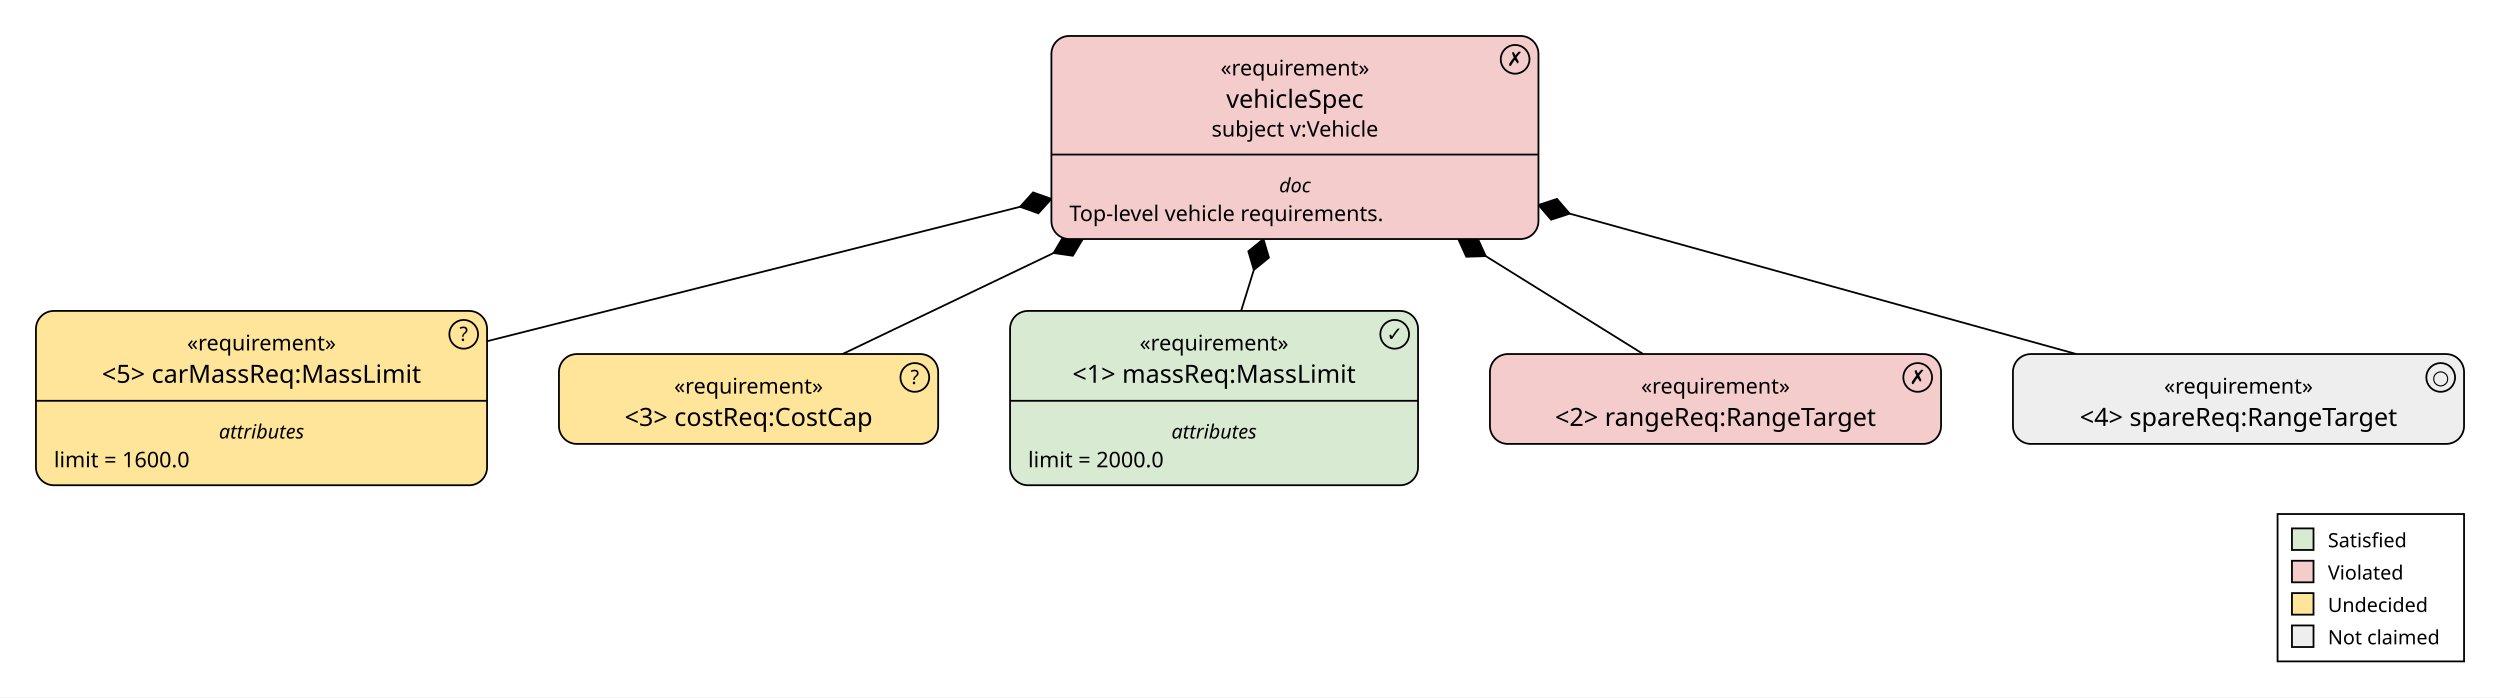
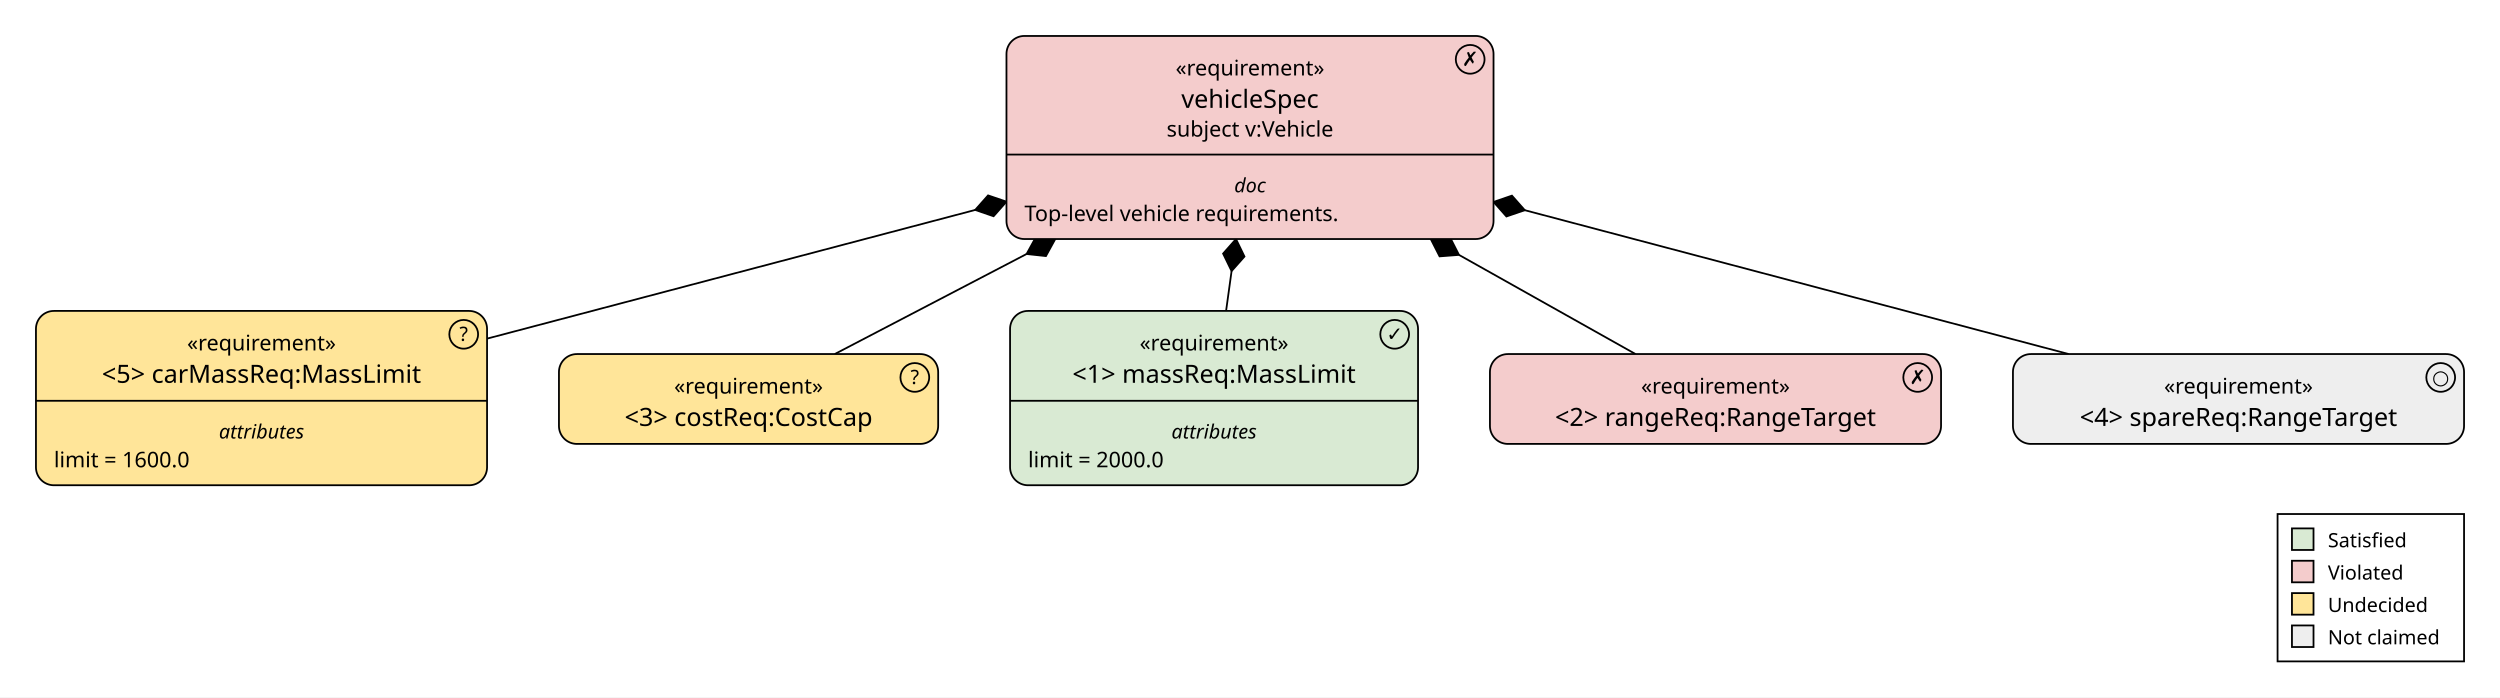
<svg xmlns="http://www.w3.org/2000/svg" width="1391" height="388" viewBox="0 0 1391 388" font-family="sans-serif">
  <rect x="0" y="0" width="1391" height="388" fill="#ffffff" />
-   <polyline points="567.55,115.07 271,189.85" fill="none" stroke="#000000" />
-   <polygon points="585,110.67 574.81,107.05 567.55,115.07 577.74,118.69" fill="#000000" stroke="#000000" />
-   <polyline points="586.22,140.77 468.73,197" fill="none" stroke="#000000" />
-   <polygon points="602.45,133 591.74,131.47 586.22,140.77 596.92,142.3" fill="#000000" stroke="#000000" />
-   <polyline points="697.63,150.19 690.55,173" fill="none" stroke="#000000" />
-   <polygon points="702.97,133 694.57,139.82 697.63,150.19 706.03,143.37" fill="#000000" stroke="#000000" />
-   <polyline points="826.65,142.5 914.29,197" fill="none" stroke="#000000" />
-   <polygon points="811.37,133 815.84,142.85 826.65,142.5 822.18,132.66" fill="#000000" stroke="#000000" />
-   <polyline points="873.35,118.86 1155.29,197" fill="none" stroke="#000000" />
-   <polygon points="856,114.05 863.07,122.24 873.35,118.86 866.28,110.67" fill="#000000" stroke="#000000" />
-   <rect x="585" y="20" width="271" height="113" rx="10" fill="#f4cccc" stroke="#000000" />
-   <text x="720.5" y="42" text-anchor="middle" font-size="12">«requirement»</text>
-   <text x="720.5" y="60" text-anchor="middle" font-size="14">vehicleSpec</text>
-   <text x="720.5" y="76" text-anchor="middle" font-size="12">subject v:Vehicle</text>
-   <rect x="835" y="25" width="16" height="16" rx="8" fill="none" stroke="#000000" />
-   <text x="843" y="36.67" text-anchor="middle" font-size="11">✗</text>
-   <polyline points="585,86 856,86" fill="none" stroke="#000000" />
-   <text x="720.5" y="107" text-anchor="middle" font-size="11" font-style="italic">doc</text>
-   <text x="595" y="123" text-anchor="start" font-size="12">Top-level vehicle requirements.</text>
+   <polyline points="542.59,116.81 271,188.41" fill="none" stroke="#000000" />
+   <polygon points="560,112.22 549.77,108.72 542.59,116.81 552.83,120.32" fill="#000000" stroke="#000000" />
+   <polyline points="571.2,141.32 464.44,197" fill="none" stroke="#000000" />
+   <polygon points="587.16,133 576.41,131.84 571.2,141.32 581.95,142.48" fill="#000000" stroke="#000000" />
+   <polyline points="685.25,150.83 682.19,173" fill="none" stroke="#000000" />
+   <polygon points="687.71,133 680.53,141.1 685.25,150.83 692.42,142.74" fill="#000000" stroke="#000000" />
+   <polyline points="811.77,141.82 910,197" fill="none" stroke="#000000" />
+   <polygon points="796.07,133 800.98,142.64 811.77,141.82 806.86,132.18" fill="#000000" stroke="#000000" />
+   <polyline points="848.4,116.95 1151,197" fill="none" stroke="#000000" />
+   <polygon points="831,112.35 838.17,120.45 848.4,116.95 841.24,108.85" fill="#000000" stroke="#000000" />
+   <rect x="560" y="20" width="271" height="113" rx="10" fill="#f4cccc" stroke="#000000" />
+   <text x="695.5" y="42" text-anchor="middle" font-size="12">«requirement»</text>
+   <text x="695.5" y="60" text-anchor="middle" font-size="14">vehicleSpec</text>
+   <text x="695.5" y="76" text-anchor="middle" font-size="12">subject v:Vehicle</text>
+   <rect x="810" y="25" width="16" height="16" rx="8" fill="none" stroke="#000000" />
+   <text x="818" y="36.67" text-anchor="middle" font-size="11">✗</text>
+   <polyline points="560,86 831,86" fill="none" stroke="#000000" />
+   <text x="695.5" y="107" text-anchor="middle" font-size="11" font-style="italic">doc</text>
+   <text x="570" y="123" text-anchor="start" font-size="12">Top-level vehicle requirements.</text>
  <rect x="20" y="173" width="251" height="97" rx="10" fill="#ffe599" stroke="#000000" />
  <text x="145.5" y="195" text-anchor="middle" font-size="12">«requirement»</text>
  <text x="145.5" y="213" text-anchor="middle" font-size="14">&lt;5&gt; carMassReq:MassLimit</text>
  <rect x="250" y="178" width="16" height="16" rx="8" fill="none" stroke="#000000" />
  <text x="258" y="189.67" text-anchor="middle" font-size="11">?</text>
  <polyline points="20,223 271,223" fill="none" stroke="#000000" />
  <text x="145.5" y="244" text-anchor="middle" font-size="11" font-style="italic">attributes</text>
  <text x="30" y="260" text-anchor="start" font-size="12">limit = 1600.0</text>
  <rect x="311" y="197" width="211" height="50" rx="10" fill="#ffe599" stroke="#000000" />
  <text x="416.5" y="219" text-anchor="middle" font-size="12">«requirement»</text>
  <text x="416.5" y="237" text-anchor="middle" font-size="14">&lt;3&gt; costReq:CostCap</text>
  <rect x="501" y="202" width="16" height="16" rx="8" fill="none" stroke="#000000" />
  <text x="509" y="213.67" text-anchor="middle" font-size="11">?</text>
  <rect x="562" y="173" width="227" height="97" rx="10" fill="#d9ead3" stroke="#000000" />
  <text x="675.5" y="195" text-anchor="middle" font-size="12">«requirement»</text>
  <text x="675.5" y="213" text-anchor="middle" font-size="14">&lt;1&gt; massReq:MassLimit</text>
  <rect x="768" y="178" width="16" height="16" rx="8" fill="none" stroke="#000000" />
  <text x="776" y="189.67" text-anchor="middle" font-size="11">✓</text>
  <polyline points="562,223 789,223" fill="none" stroke="#000000" />
  <text x="675.5" y="244" text-anchor="middle" font-size="11" font-style="italic">attributes</text>
  <text x="572" y="260" text-anchor="start" font-size="12">limit = 2000.0</text>
  <rect x="829" y="197" width="251" height="50" rx="10" fill="#f4cccc" stroke="#000000" />
  <text x="954.5" y="219" text-anchor="middle" font-size="12">«requirement»</text>
  <text x="954.5" y="237" text-anchor="middle" font-size="14">&lt;2&gt; rangeReq:RangeTarget</text>
  <rect x="1059" y="202" width="16" height="16" rx="8" fill="none" stroke="#000000" />
  <text x="1067" y="213.67" text-anchor="middle" font-size="11">✗</text>
  <rect x="1120" y="197" width="251" height="50" rx="10" fill="#eeeeee" stroke="#000000" />
  <text x="1245.5" y="219" text-anchor="middle" font-size="12">«requirement»</text>
  <text x="1245.5" y="237" text-anchor="middle" font-size="14">&lt;4&gt; spareReq:RangeTarget</text>
  <rect x="1350" y="202" width="16" height="16" rx="8" fill="none" stroke="#000000" />
  <text x="1358" y="213.67" text-anchor="middle" font-size="11">○</text>
  <rect x="1267.24" y="286" width="103.76" height="82" fill="#ffffff" stroke="#000000" />
  <rect x="1275.24" y="294" width="12" height="12" fill="#d9ead3" stroke="#000000" />
  <text x="1295.24" y="304.5" text-anchor="start" font-size="11">Satisfied</text>
  <rect x="1275.24" y="312" width="12" height="12" fill="#f4cccc" stroke="#000000" />
  <text x="1295.24" y="322.5" text-anchor="start" font-size="11">Violated</text>
  <rect x="1275.24" y="330" width="12" height="12" fill="#ffe599" stroke="#000000" />
  <text x="1295.24" y="340.5" text-anchor="start" font-size="11">Undecided</text>
  <rect x="1275.24" y="348" width="12" height="12" fill="#eeeeee" stroke="#000000" />
  <text x="1295.24" y="358.5" text-anchor="start" font-size="11">Not claimed</text>
</svg>
